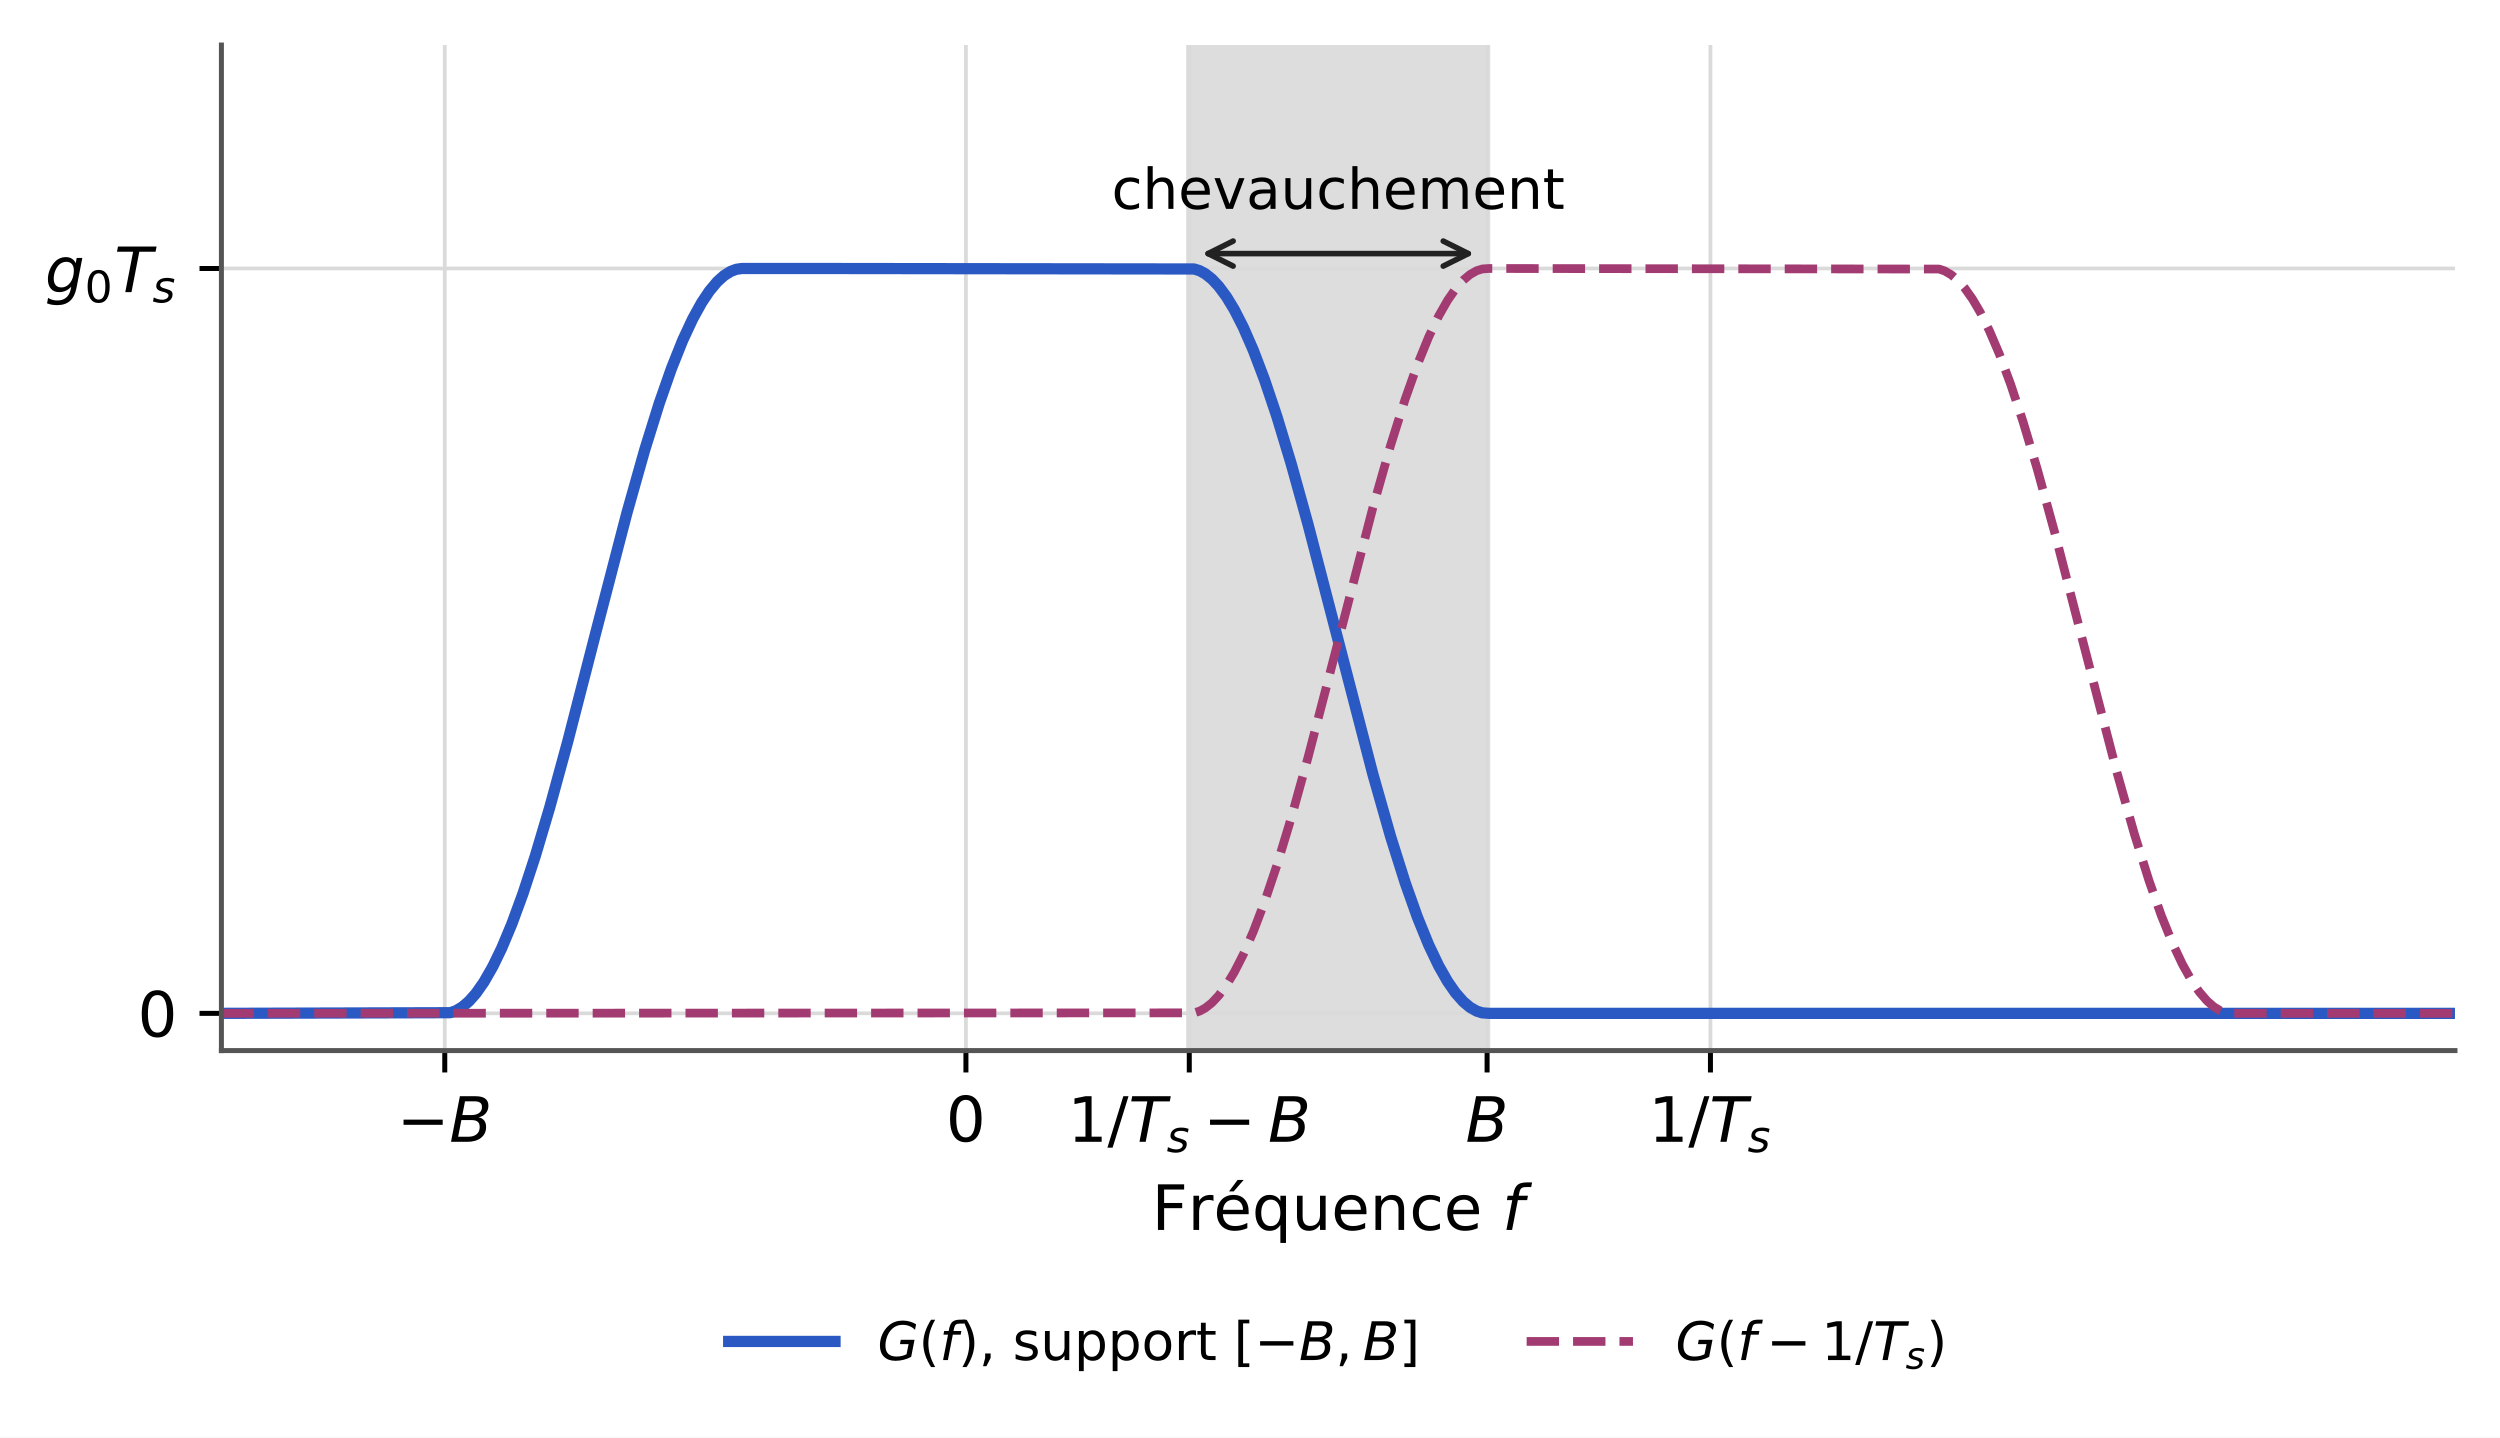
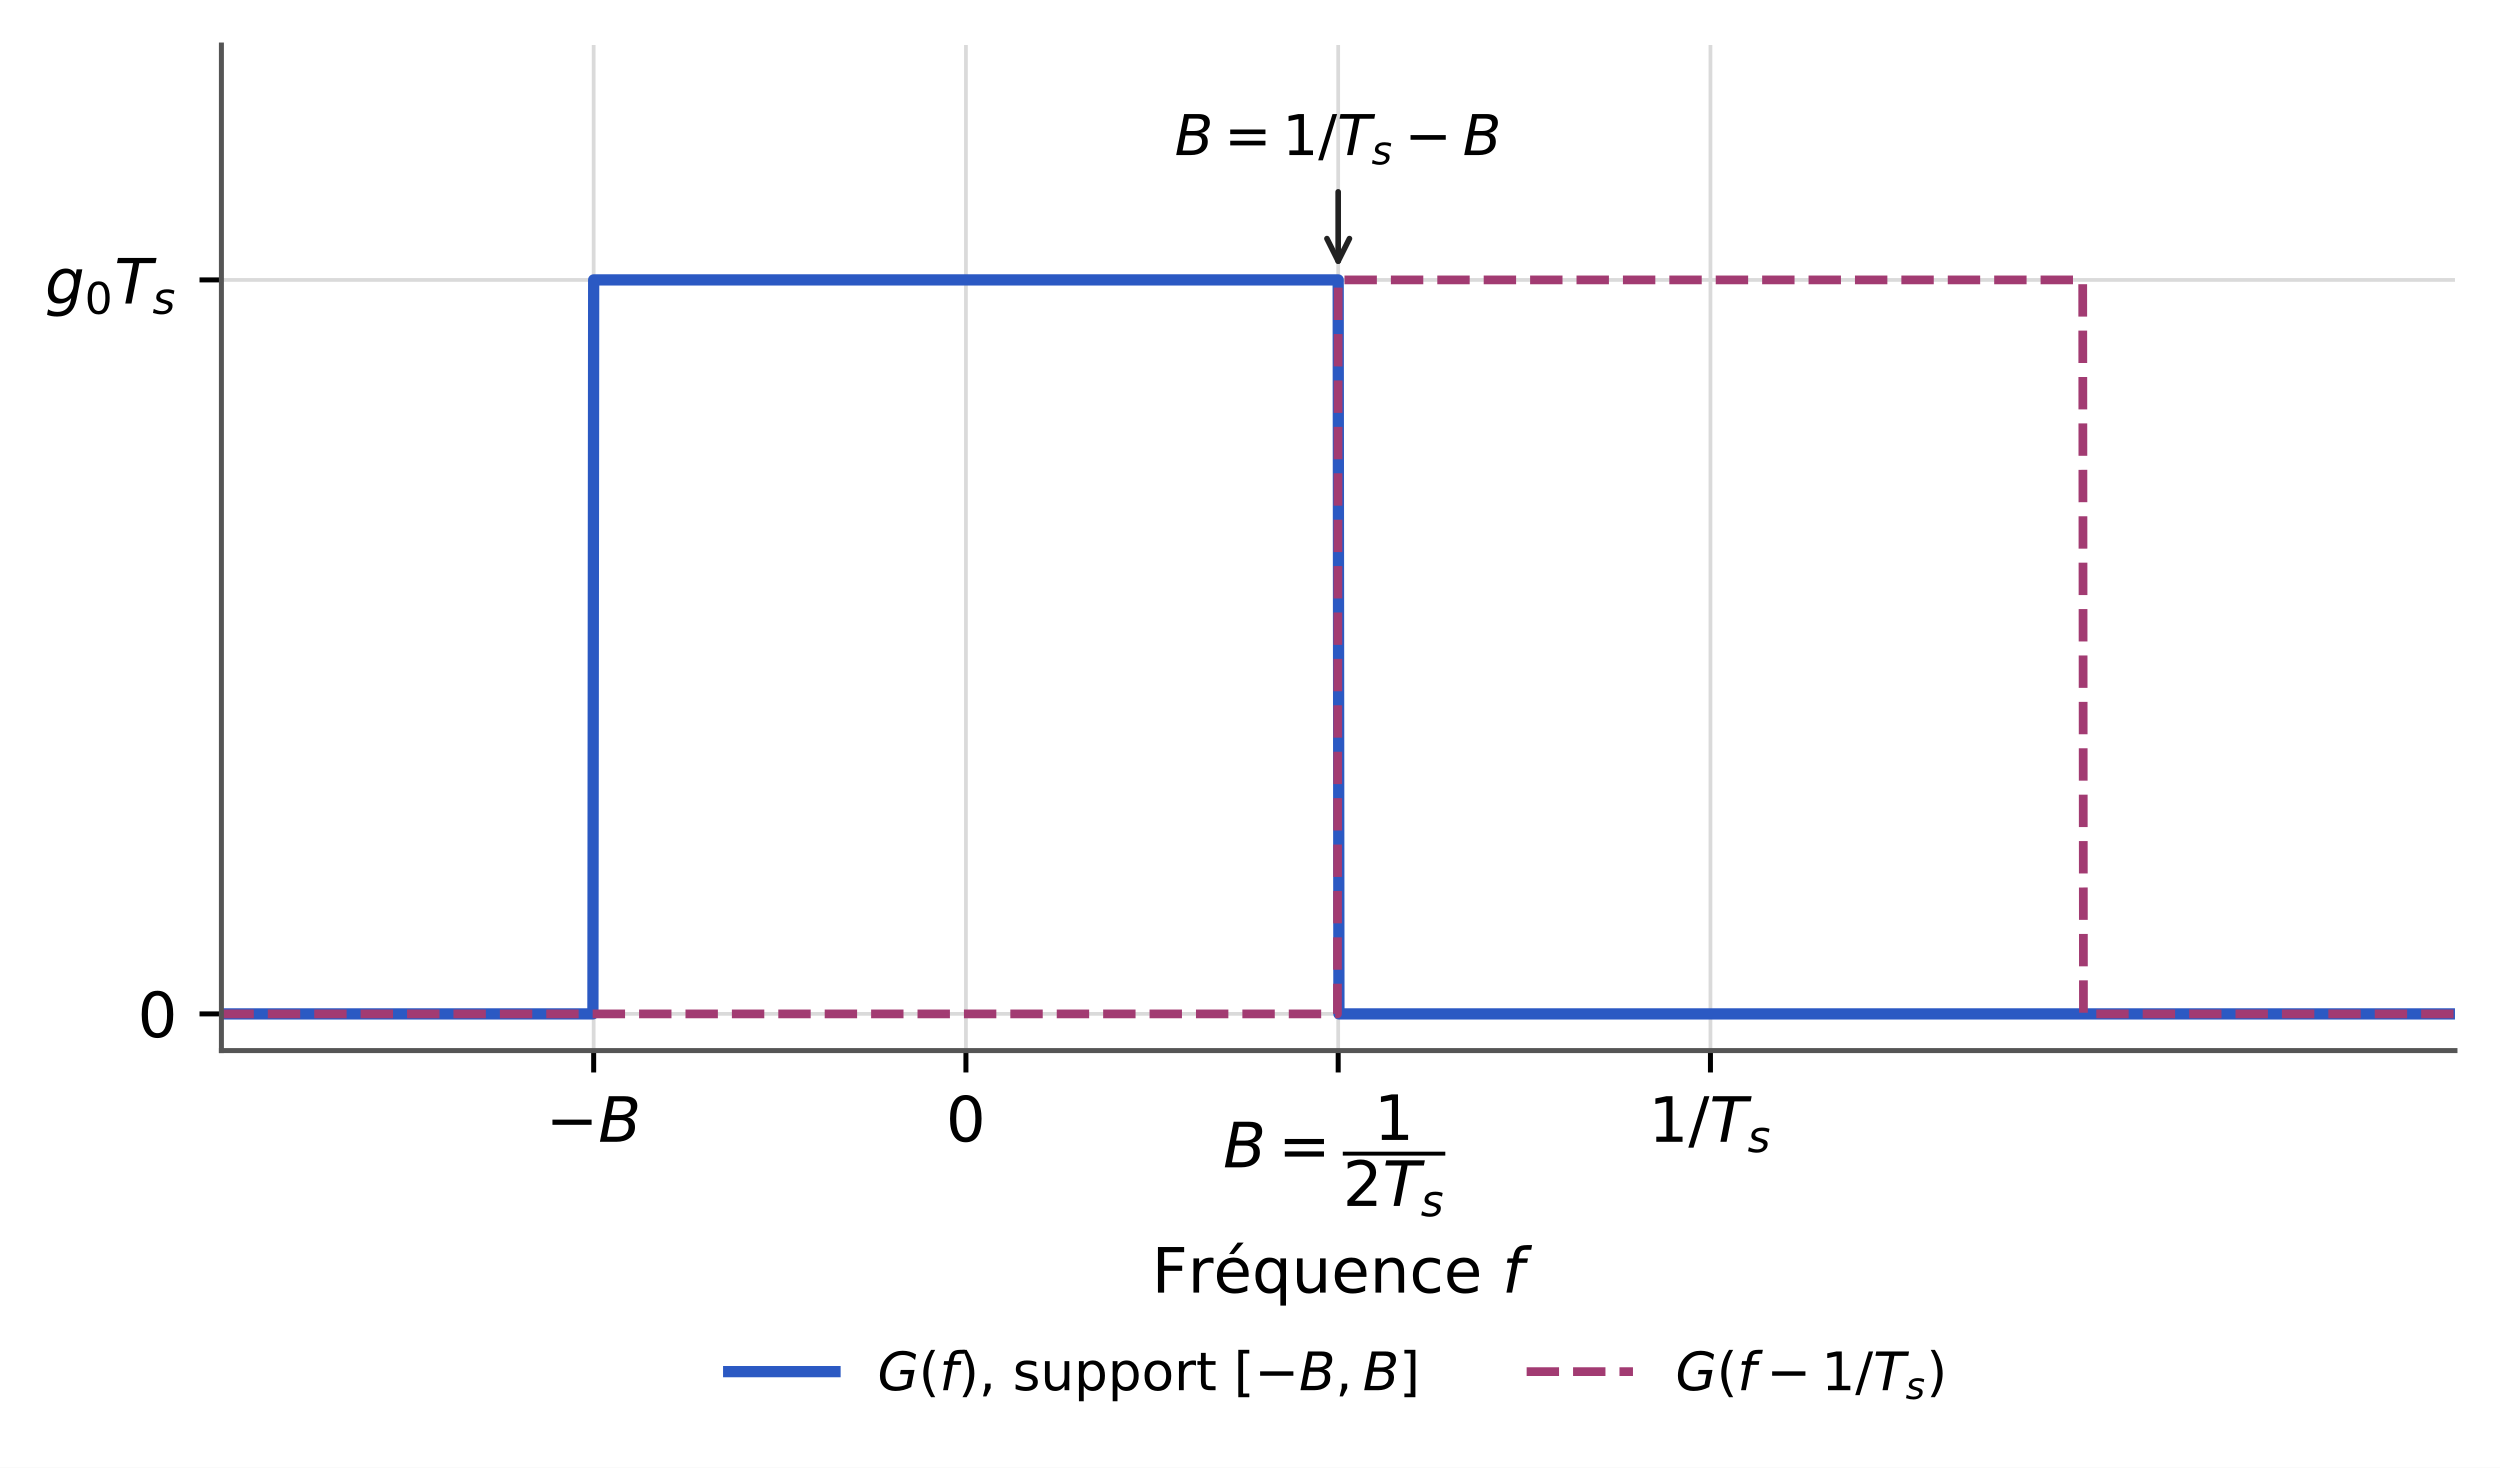
- <svg xmlns="http://www.w3.org/2000/svg" xmlns:xlink="http://www.w3.org/1999/xlink" width="399.72pt" height="229.842pt" viewBox="0 0 399.72 229.842" version="1.1">
+ <svg xmlns="http://www.w3.org/2000/svg" xmlns:xlink="http://www.w3.org/1999/xlink" width="399.72pt" height="234.665pt" viewBox="0 0 399.72 234.665" version="1.1">
  <defs>
    <style type="text/css">*{stroke-linejoin: round; stroke-linecap: butt}</style>
  </defs>
  <g id="figure_1">
    <g id="patch_1">
-       <path d="M 0 229.842  L 399.72 229.842  L 399.72 -0  L 0 -0  z " style="fill: #ffffff" />
+       <path d="M 0 234.665  L 399.72 234.665  L 399.72 0  L 0 0  z " style="fill: #ffffff" />
    </g>
    <g id="axes_1">
      <g id="patch_2">
        <path d="M 35.4 167.976  L 392.52 167.976  L 392.52 7.2  L 35.4 7.2  z " style="fill: #ffffff" />
      </g>
-       <g id="patch_3">
-         <path d="M 190.152 167.976  L 237.768 167.976  L 237.768 7.2  L 190.152 7.2  z " clip-path="url(#pc7d3579eb3)" style="fill: #dddddd; stroke: #dddddd; stroke-linejoin: miter" />
-       </g>
      <g id="matplotlib.axis_1">
        <g id="xtick_1">
          <g id="line2d_1">
-             <path d="M 71.112 167.976  L 71.112 7.2  " clip-path="url(#pc7d3579eb3)" style="fill: none; stroke: #dadada; stroke-width: 0.6; stroke-linecap: square" />
+             <path d="M 94.92 167.976  L 94.92 7.2  " clip-path="url(#pe5bebb3fd8)" style="fill: none; stroke: #dadada; stroke-width: 0.6; stroke-linecap: square" />
          </g>
          <g id="line2d_2">
            <defs>
              <path id="m3c1f21a224" d="M 0 0  L 0 3.5  " style="stroke: #000000; stroke-width: 0.8" />
            </defs>
            <g>
-               <use xlink:href="#m3c1f21a224" x="71.112" y="167.976" style="stroke: #000000; stroke-width: 0.8" />
+               <use xlink:href="#m3c1f21a224" x="94.92" y="167.976" style="stroke: #000000; stroke-width: 0.8" />
            </g>
          </g>
          <g id="text_1">
-             <g transform="translate(63.462 182.5744) scale(0.1 -0.1)">
+             <g transform="translate(87.27 182.5744) scale(0.1 -0.1)">
              <defs>
                <path id="DejaVuSans-2212" d="M 678 2272  L 4684 2272  L 4684 1741  L 678 1741  L 678 2272  z " transform="scale(0.015625)" />
                <path id="DejaVuSans-Oblique-42" d="M 1081 4666  L 2694 4666  Q 3350 4666 3675 4422  Q 4000 4178 4000 3688  Q 4000 3238 3720 2911  Q 3441 2584 2988 2516  Q 3375 2428 3569 2181  Q 3763 1934 3763 1522  Q 3763 819 3242 409  Q 2722 0 1819 0  L 172 0  L 1081 4666  z M 1234 2228  L 903 519  L 1919 519  Q 2491 519 2800 781  Q 3109 1044 3109 1522  Q 3109 1891 2904 2059  Q 2700 2228 2247 2228  L 1234 2228  z M 1606 4147  L 1331 2741  L 2272 2741  Q 2775 2741 3058 2959  Q 3341 3178 3341 3566  Q 3341 3869 3150 4008  Q 2959 4147 2541 4147  L 1606 4147  z " transform="scale(0.015625)" />
              </defs>
              <use xlink:href="#DejaVuSans-2212" transform="translate(0 0.09375)" />
              <use xlink:href="#DejaVuSans-Oblique-42" transform="translate(83.78906 0.09375)" />
            </g>
          </g>
        </g>
        <g id="xtick_2">
          <g id="line2d_3">
-             <path d="M 154.44 167.976  L 154.44 7.2  " clip-path="url(#pc7d3579eb3)" style="fill: none; stroke: #dadada; stroke-width: 0.6; stroke-linecap: square" />
+             <path d="M 154.44 167.976  L 154.44 7.2  " clip-path="url(#pe5bebb3fd8)" style="fill: none; stroke: #dadada; stroke-width: 0.6; stroke-linecap: square" />
          </g>
          <g id="line2d_4">
            <g>
              <use xlink:href="#m3c1f21a224" x="154.44" y="167.976" style="stroke: #000000; stroke-width: 0.8" />
            </g>
          </g>
          <g id="text_2">
            <g transform="translate(151.24 182.5744) scale(0.1 -0.1)">
              <defs>
                <path id="DejaVuSans-30" d="M 2034 4250  Q 1547 4250 1301 3770  Q 1056 3291 1056 2328  Q 1056 1369 1301 889  Q 1547 409 2034 409  Q 2525 409 2770 889  Q 3016 1369 3016 2328  Q 3016 3291 2770 3770  Q 2525 4250 2034 4250  z M 2034 4750  Q 2819 4750 3233 4129  Q 3647 3509 3647 2328  Q 3647 1150 3233 529  Q 2819 -91 2034 -91  Q 1250 -91 836 529  Q 422 1150 422 2328  Q 422 3509 836 4129  Q 1250 4750 2034 4750  z " transform="scale(0.015625)" />
              </defs>
              <use xlink:href="#DejaVuSans-30" transform="translate(0 0.78125)" />
            </g>
          </g>
        </g>
        <g id="xtick_3">
          <g id="line2d_5">
-             <path d="M 190.152 167.976  L 190.152 7.2  " clip-path="url(#pc7d3579eb3)" style="fill: none; stroke: #dadada; stroke-width: 0.6; stroke-linecap: square" />
+             <path d="M 213.96 167.976  L 213.96 7.2  " clip-path="url(#pe5bebb3fd8)" style="fill: none; stroke: #dadada; stroke-width: 0.6; stroke-linecap: square" />
          </g>
          <g id="line2d_6">
            <g>
-               <use xlink:href="#m3c1f21a224" x="190.152" y="167.976" style="stroke: #000000; stroke-width: 0.8" />
+               <use xlink:href="#m3c1f21a224" x="213.96" y="167.976" style="stroke: #000000; stroke-width: 0.8" />
            </g>
          </g>
          <g id="text_3">
-             <g transform="translate(170.702 182.5744) scale(0.1 -0.1)">
-               <defs>
+             <g transform="translate(195.56 186.676) scale(0.1 -0.1)">
+               <defs>
+                 <path id="DejaVuSans-3d" d="M 678 2906  L 4684 2906  L 4684 2381  L 678 2381  L 678 2906  z M 678 1631  L 4684 1631  L 4684 1100  L 678 1100  L 678 1631  z " transform="scale(0.015625)" />
                <path id="DejaVuSans-31" d="M 794 531  L 1825 531  L 1825 4091  L 703 3866  L 703 4441  L 1819 4666  L 2450 4666  L 2450 531  L 3481 531  L 3481 0  L 794 0  L 794 531  z " transform="scale(0.015625)" />
-                 <path id="DejaVuSans-2f" d="M 1625 4666  L 2156 4666  L 531 -594  L 0 -594  L 1625 4666  z " transform="scale(0.015625)" />
+                 <path id="DejaVuSans-32" d="M 1228 531  L 3431 531  L 3431 0  L 469 0  L 469 531  Q 828 903 1448 1529  Q 2069 2156 2228 2338  Q 2531 2678 2651 2914  Q 2772 3150 2772 3378  Q 2772 3750 2511 3984  Q 2250 4219 1831 4219  Q 1534 4219 1204 4116  Q 875 4013 500 3803  L 500 4441  Q 881 4594 1212 4672  Q 1544 4750 1819 4750  Q 2544 4750 2975 4387  Q 3406 4025 3406 3419  Q 3406 3131 3298 2873  Q 3191 2616 2906 2266  Q 2828 2175 2409 1742  Q 1991 1309 1228 531  z " transform="scale(0.015625)" />
                <path id="DejaVuSans-Oblique-54" d="M 378 4666  L 4325 4666  L 4225 4134  L 2559 4134  L 1759 0  L 1125 0  L 1925 4134  L 275 4134  L 378 4666  z " transform="scale(0.015625)" />
                <path id="DejaVuSans-Oblique-73" d="M 3200 3397  L 3091 2853  Q 2863 2978 2609 3040  Q 2356 3103 2088 3103  Q 1634 3103 1373 2948  Q 1113 2794 1113 2528  Q 1113 2219 1719 2053  Q 1766 2041 1788 2034  L 1972 1978  Q 2547 1819 2739 1644  Q 2931 1469 2931 1166  Q 2931 609 2489 259  Q 2047 -91 1331 -91  Q 1053 -91 747 -37  Q 441 16 72 128  L 184 722  Q 500 559 806 475  Q 1113 391 1394 391  Q 1816 391 2080 572  Q 2344 753 2344 1031  Q 2344 1331 1650 1516  L 1591 1531  L 1394 1581  Q 956 1697 753 1886  Q 550 2075 550 2369  Q 550 2928 970 3256  Q 1391 3584 2113 3584  Q 2397 3584 2667 3537  Q 2938 3491 3200 3397  z " transform="scale(0.015625)" />
+               </defs>
+               <use xlink:href="#DejaVuSans-Oblique-42" transform="translate(0 0.296875)" />
+               <use xlink:href="#DejaVuSans-3d" transform="translate(88.08594 0.296875)" />
+               <use xlink:href="#DejaVuSans-31" transform="translate(241.3574 44.09375)" />
+               <use xlink:href="#DejaVuSans-32" transform="translate(191.3574 -61.375)" />
+               <use xlink:href="#DejaVuSans-Oblique-54" transform="translate(254.9805 -61.375)" />
+               <use xlink:href="#DejaVuSans-Oblique-73" transform="translate(316.0645 -77.78125) scale(0.7)" />
+               <path d="M 191.357 19.094  L 191.357 25.344  L 355.269 25.344  L 355.269 19.094  L 191.357 19.094  z " />
+             </g>
+           </g>
+         </g>
+         <g id="xtick_4">
+           <g id="line2d_7">
+             <path d="M 273.48 167.976  L 273.48 7.2  " clip-path="url(#pe5bebb3fd8)" style="fill: none; stroke: #dadada; stroke-width: 0.6; stroke-linecap: square" />
+           </g>
+           <g id="line2d_8">
+             <g>
+               <use xlink:href="#m3c1f21a224" x="273.48" y="167.976" style="stroke: #000000; stroke-width: 0.8" />
+             </g>
+           </g>
+           <g id="text_4">
+             <g transform="translate(263.58 182.5744) scale(0.1 -0.1)">
+               <defs>
+                 <path id="DejaVuSans-2f" d="M 1625 4666  L 2156 4666  L 531 -594  L 0 -594  L 1625 4666  z " transform="scale(0.015625)" />
              </defs>
              <use xlink:href="#DejaVuSans-31" transform="translate(0 0.09375)" />
              <use xlink:href="#DejaVuSans-2f" transform="translate(63.62305 0.09375)" />
              <use xlink:href="#DejaVuSans-Oblique-54" transform="translate(97.31445 0.09375)" />
              <use xlink:href="#DejaVuSans-Oblique-73" transform="translate(158.3984 -16.3125) scale(0.7)" />
-               <use xlink:href="#DejaVuSans-2212" transform="translate(217.085 0.09375)" />
-               <use xlink:href="#DejaVuSans-Oblique-42" transform="translate(320.3564 0.09375)" />
-             </g>
-           </g>
-         </g>
-         <g id="xtick_4">
-           <g id="line2d_7">
-             <path d="M 237.768 167.976  L 237.768 7.2  " clip-path="url(#pc7d3579eb3)" style="fill: none; stroke: #dadada; stroke-width: 0.6; stroke-linecap: square" />
-           </g>
-           <g id="line2d_8">
-             <g>
-               <use xlink:href="#m3c1f21a224" x="237.768" y="167.976" style="stroke: #000000; stroke-width: 0.8" />
-             </g>
-           </g>
-           <g id="text_4">
-             <g transform="translate(234.318 182.5744) scale(0.1 -0.1)">
-               <use xlink:href="#DejaVuSans-Oblique-42" transform="translate(0 0.09375)" />
-             </g>
-           </g>
-         </g>
-         <g id="xtick_5">
-           <g id="line2d_9">
-             <path d="M 273.48 167.976  L 273.48 7.2  " clip-path="url(#pc7d3579eb3)" style="fill: none; stroke: #dadada; stroke-width: 0.6; stroke-linecap: square" />
-           </g>
-           <g id="line2d_10">
-             <g>
-               <use xlink:href="#m3c1f21a224" x="273.48" y="167.976" style="stroke: #000000; stroke-width: 0.8" />
-             </g>
-           </g>
-           <g id="text_5">
-             <g transform="translate(263.58 182.5744) scale(0.1 -0.1)">
-               <use xlink:href="#DejaVuSans-31" transform="translate(0 0.09375)" />
-               <use xlink:href="#DejaVuSans-2f" transform="translate(63.62305 0.09375)" />
-               <use xlink:href="#DejaVuSans-Oblique-54" transform="translate(97.31445 0.09375)" />
-               <use xlink:href="#DejaVuSans-Oblique-73" transform="translate(158.3984 -16.3125) scale(0.7)" />
-             </g>
-           </g>
-         </g>
-         <g id="text_6">
-           <g transform="translate(184.16 196.6541) scale(0.1 -0.1)">
+             </g>
+           </g>
+         </g>
+         <g id="text_5">
+           <g transform="translate(184.16 206.676) scale(0.1 -0.1)">
            <defs>
              <path id="DejaVuSans-46" d="M 628 4666  L 3309 4666  L 3309 4134  L 1259 4134  L 1259 2759  L 3109 2759  L 3109 2228  L 1259 2228  L 1259 0  L 628 0  L 628 4666  z " transform="scale(0.015625)" />
              <path id="DejaVuSans-72" d="M 2631 2963  Q 2534 3019 2420 3045  Q 2306 3072 2169 3072  Q 1681 3072 1420 2755  Q 1159 2438 1159 1844  L 1159 0  L 581 0  L 581 3500  L 1159 3500  L 1159 2956  Q 1341 3275 1631 3429  Q 1922 3584 2338 3584  Q 2397 3584 2469 3576  Q 2541 3569 2628 3553  L 2631 2963  z " transform="scale(0.015625)" />
              <path id="DejaVuSans-e9" d="M 3597 1894  L 3597 1613  L 953 1613  Q 991 1019 1311 708  Q 1631 397 2203 397  Q 2534 397 2845 478  Q 3156 559 3463 722  L 3463 178  Q 3153 47 2828 -22  Q 2503 -91 2169 -91  Q 1331 -91 842 396  Q 353 884 353 1716  Q 353 2575 817 3079  Q 1281 3584 2069 3584  Q 2775 3584 3186 3129  Q 3597 2675 3597 1894  z M 3022 2063  Q 3016 2534 2758 2815  Q 2500 3097 2075 3097  Q 1594 3097 1305 2825  Q 1016 2553 972 2059  L 3022 2063  z M 2466 5119  L 3088 5119  L 2070 3944  L 1591 3944  L 2466 5119  z " transform="scale(0.015625)" />
              <path id="DejaVuSans-71" d="M 947 1747  Q 947 1113 1208 752  Q 1469 391 1925 391  Q 2381 391 2643 752  Q 2906 1113 2906 1747  Q 2906 2381 2643 2742  Q 2381 3103 1925 3103  Q 1469 3103 1208 2742  Q 947 2381 947 1747  z M 2906 525  Q 2725 213 2448 61  Q 2172 -91 1784 -91  Q 1150 -91 751 415  Q 353 922 353 1747  Q 353 2572 751 3078  Q 1150 3584 1784 3584  Q 2172 3584 2448 3432  Q 2725 3281 2906 2969  L 2906 3500  L 3481 3500  L 3481 -1331  L 2906 -1331  L 2906 525  z " transform="scale(0.015625)" />
              <path id="DejaVuSans-75" d="M 544 1381  L 544 3500  L 1119 3500  L 1119 1403  Q 1119 906 1312 657  Q 1506 409 1894 409  Q 2359 409 2629 706  Q 2900 1003 2900 1516  L 2900 3500  L 3475 3500  L 3475 0  L 2900 0  L 2900 538  Q 2691 219 2414 64  Q 2138 -91 1772 -91  Q 1169 -91 856 284  Q 544 659 544 1381  z M 1991 3584  L 1991 3584  z " transform="scale(0.015625)" />
              <path id="DejaVuSans-65" d="M 3597 1894  L 3597 1613  L 953 1613  Q 991 1019 1311 708  Q 1631 397 2203 397  Q 2534 397 2845 478  Q 3156 559 3463 722  L 3463 178  Q 3153 47 2828 -22  Q 2503 -91 2169 -91  Q 1331 -91 842 396  Q 353 884 353 1716  Q 353 2575 817 3079  Q 1281 3584 2069 3584  Q 2775 3584 3186 3129  Q 3597 2675 3597 1894  z M 3022 2063  Q 3016 2534 2758 2815  Q 2500 3097 2075 3097  Q 1594 3097 1305 2825  Q 1016 2553 972 2059  L 3022 2063  z " transform="scale(0.015625)" />
              <path id="DejaVuSans-6e" d="M 3513 2113  L 3513 0  L 2938 0  L 2938 2094  Q 2938 2591 2744 2837  Q 2550 3084 2163 3084  Q 1697 3084 1428 2787  Q 1159 2491 1159 1978  L 1159 0  L 581 0  L 581 3500  L 1159 3500  L 1159 2956  Q 1366 3272 1645 3428  Q 1925 3584 2291 3584  Q 2894 3584 3203 3211  Q 3513 2838 3513 2113  z " transform="scale(0.015625)" />
              <path id="DejaVuSans-63" d="M 3122 3366  L 3122 2828  Q 2878 2963 2633 3030  Q 2388 3097 2138 3097  Q 1578 3097 1268 2742  Q 959 2388 959 1747  Q 959 1106 1268 751  Q 1578 397 2138 397  Q 2388 397 2633 464  Q 2878 531 3122 666  L 3122 134  Q 2881 22 2623 -34  Q 2366 -91 2075 -91  Q 1284 -91 818 406  Q 353 903 353 1747  Q 353 2603 823 3093  Q 1294 3584 2113 3584  Q 2378 3584 2631 3529  Q 2884 3475 3122 3366  z " transform="scale(0.015625)" />
              <path id="DejaVuSans-20" transform="scale(0.015625)" />
              <path id="DejaVuSans-Oblique-66" d="M 3059 4863  L 2969 4384  L 2419 4384  Q 2106 4384 1964 4261  Q 1822 4138 1753 3809  L 1691 3500  L 2638 3500  L 2553 3053  L 1606 3053  L 1013 0  L 434 0  L 1031 3053  L 481 3053  L 563 3500  L 1113 3500  L 1159 3744  Q 1278 4363 1576 4613  Q 1875 4863 2516 4863  L 3059 4863  z " transform="scale(0.015625)" />
            </defs>
            <use xlink:href="#DejaVuSans-46" transform="translate(0 0.015625)" />
            <use xlink:href="#DejaVuSans-72" transform="translate(57.51953 0.015625)" />
            <use xlink:href="#DejaVuSans-e9" transform="translate(98.63281 0.015625)" />
            <use xlink:href="#DejaVuSans-71" transform="translate(160.1562 0.015625)" />
            <use xlink:href="#DejaVuSans-75" transform="translate(223.6328 0.015625)" />
            <use xlink:href="#DejaVuSans-65" transform="translate(287.0117 0.015625)" />
            <use xlink:href="#DejaVuSans-6e" transform="translate(348.5352 0.015625)" />
            <use xlink:href="#DejaVuSans-63" transform="translate(411.9141 0.015625)" />
            <use xlink:href="#DejaVuSans-65" transform="translate(466.8945 0.015625)" />
            <use xlink:href="#DejaVuSans-20" transform="translate(528.418 0.015625)" />
            <use xlink:href="#DejaVuSans-Oblique-66" transform="translate(560.2051 0.015625)" />
          </g>
        </g>
      </g>
      <g id="matplotlib.axis_2">
        <g id="ytick_1">
+           <g id="line2d_9">
+             <path d="M 35.4 162.108  L 392.52 162.108  " clip-path="url(#pe5bebb3fd8)" style="fill: none; stroke: #dadada; stroke-width: 0.6; stroke-linecap: square" />
+           </g>
+           <g id="line2d_10">
+             <defs>
+               <path id="m2a17c241c0" d="M 0 0  L -3.5 0  " style="stroke: #000000; stroke-width: 0.8" />
+             </defs>
+             <g>
+               <use xlink:href="#m2a17c241c0" x="35.4" y="162.108" style="stroke: #000000; stroke-width: 0.8" />
+             </g>
+           </g>
+           <g id="text_6">
+             <g transform="translate(22 165.9075) scale(0.1 -0.1)">
+               <use xlink:href="#DejaVuSans-30" transform="translate(0 0.78125)" />
+             </g>
+           </g>
+         </g>
+         <g id="ytick_2">
          <g id="line2d_11">
-             <path d="M 35.4 162.021  L 392.52 162.021  " clip-path="url(#pc7d3579eb3)" style="fill: none; stroke: #dadada; stroke-width: 0.6; stroke-linecap: square" />
+             <path d="M 35.4 44.754  L 392.52 44.754  " clip-path="url(#pe5bebb3fd8)" style="fill: none; stroke: #dadada; stroke-width: 0.6; stroke-linecap: square" />
          </g>
          <g id="line2d_12">
-             <defs>
-               <path id="m2a17c241c0" d="M 0 0  L -3.5 0  " style="stroke: #000000; stroke-width: 0.8" />
-             </defs>
-             <g>
-               <use xlink:href="#m2a17c241c0" x="35.4" y="162.021" style="stroke: #000000; stroke-width: 0.8" />
+             <g>
+               <use xlink:href="#m2a17c241c0" x="35.4" y="44.754" style="stroke: #000000; stroke-width: 0.8" />
            </g>
          </g>
          <g id="text_7">
-             <g transform="translate(22 165.8206) scale(0.1 -0.1)">
-               <use xlink:href="#DejaVuSans-30" transform="translate(0 0.78125)" />
-             </g>
-           </g>
-         </g>
-         <g id="ytick_2">
-           <g id="line2d_13">
-             <path d="M 35.4 42.928  L 392.52 42.928  " clip-path="url(#pc7d3579eb3)" style="fill: none; stroke: #dadada; stroke-width: 0.6; stroke-linecap: square" />
-           </g>
-           <g id="line2d_14">
-             <g>
-               <use xlink:href="#m2a17c241c0" x="35.4" y="42.928" style="stroke: #000000; stroke-width: 0.8" />
-             </g>
-           </g>
-           <g id="text_8">
-             <g transform="translate(7.2 46.71706) scale(0.1 -0.1)">
+             <g transform="translate(7.2 48.54258) scale(0.1 -0.1)">
              <defs>
                <path id="DejaVuSans-Oblique-67" d="M 3816 3500  L 3219 434  Q 3047 -456 2561 -893  Q 2075 -1331 1253 -1331  Q 950 -1331 690 -1286  Q 431 -1241 206 -1147  L 313 -588  Q 525 -725 762 -790  Q 1000 -856 1269 -856  Q 1816 -856 2167 -557  Q 2519 -259 2631 300  L 2681 563  Q 2441 288 2122 144  Q 1803 0 1434 0  Q 903 0 598 351  Q 294 703 294 1319  Q 294 1803 478 2267  Q 663 2731 997 3091  Q 1219 3328 1514 3456  Q 1809 3584 2131 3584  Q 2484 3584 2746 3420  Q 3009 3256 3138 2956  L 3238 3500  L 3816 3500  z M 2950 2216  Q 2950 2641 2750 2872  Q 2550 3103 2181 3103  Q 1953 3103 1747 3012  Q 1541 2922 1394 2759  Q 1156 2491 1023 2127  Q 891 1763 891 1375  Q 891 944 1092 712  Q 1294 481 1672 481  Q 2219 481 2584 976  Q 2950 1472 2950 2216  z " transform="scale(0.015625)" />
              </defs>
              <use xlink:href="#DejaVuSans-Oblique-67" transform="translate(0 0.09375)" />
              <use xlink:href="#DejaVuSans-30" transform="translate(63.47656 -16.3125) scale(0.7)" />
              <use xlink:href="#DejaVuSans-Oblique-54" transform="translate(110.7471 0.09375)" />
              <use xlink:href="#DejaVuSans-Oblique-73" transform="translate(171.8311 -16.3125) scale(0.7)" />
            </g>
          </g>
        </g>
      </g>
-       <g id="line2d_15">
-         <path d="M 35.4 162.021  L 72.005 161.918  L 72.898 161.609  L 73.969 160.967  L 75.04 160.032  L 76.112 158.811  L 77.362 157.031  L 78.79 154.543  L 80.219 151.593  L 81.826 147.754  L 83.611 142.895  L 85.575 136.905  L 87.897 129.091  L 90.754 118.638  L 95.218 101.306  L 100.217 82.084  L 103.074 71.962  L 105.396 64.518  L 107.36 58.907  L 109.145 54.438  L 110.752 50.984  L 112.181 48.398  L 113.431 46.528  L 114.681 45.038  L 115.752 44.072  L 116.823 43.398  L 117.716 43.061  L 118.609 42.93  L 129.501 42.928  L 190.926 43.006  L 191.819 43.288  L 192.711 43.775  L 193.783 44.628  L 194.854 45.771  L 196.104 47.461  L 197.354 49.525  L 198.782 52.323  L 200.389 56.003  L 202.175 60.701  L 204.139 66.535  L 206.46 74.199  L 209.139 83.851  L 212.889 98.269  L 219.495 123.741  L 222.352 133.787  L 224.674 141.147  L 226.638 146.674  L 228.423 151.058  L 230.03 154.429  L 231.459 156.936  L 232.709 158.735  L 233.959 160.151  L 235.03 161.052  L 236.101 161.662  L 236.994 161.944  L 238.066 162.021  L 392.52 162.021  L 392.52 162.021  " clip-path="url(#pc7d3579eb3)" style="fill: none; stroke: #2b59c3; stroke-width: 1.8; stroke-linecap: square" />
-       </g>
-       <g id="line2d_16">
-         <path d="M 35.4 162.021  L 190.926 161.944  L 191.819 161.662  L 192.711 161.174  L 193.783 160.321  L 194.854 159.179  L 196.104 157.489  L 197.354 155.425  L 198.782 152.626  L 200.389 148.947  L 202.175 144.249  L 204.139 138.414  L 206.46 130.751  L 209.139 121.098  L 212.889 106.68  L 219.495 81.208  L 222.352 71.162  L 224.674 63.802  L 226.638 58.275  L 228.423 53.891  L 230.03 50.52  L 231.459 48.013  L 232.709 46.215  L 233.959 44.799  L 235.03 43.897  L 236.101 43.288  L 236.994 43.006  L 238.066 42.928  L 310.025 43.018  L 310.918 43.314  L 311.989 43.939  L 313.061 44.857  L 314.132 46.063  L 315.382 47.825  L 316.632 49.959  L 318.06 52.834  L 319.668 56.593  L 321.453 61.373  L 323.417 67.285  L 325.739 75.025  L 328.596 85.413  L 332.702 101.306  L 338.416 123.304  L 341.273 133.388  L 343.595 140.79  L 345.559 146.36  L 347.344 150.786  L 348.951 154.199  L 350.38 156.746  L 351.63 158.58  L 352.88 160.032  L 353.951 160.967  L 355.022 161.609  L 355.915 161.918  L 356.808 162.021  L 392.52 162.021  L 392.52 162.021  " clip-path="url(#pc7d3579eb3)" style="fill: none; stroke-dasharray: 5.18,2.24; stroke-dashoffset: 0; stroke: #a23b72; stroke-width: 1.4" />
+       <g id="line2d_13">
+         <path d="M 35.4 162.108  L 94.801 162.108  L 94.92 44.754  L 213.96 44.754  L 214.079 162.108  L 392.52 162.108  L 392.52 162.108  " clip-path="url(#pe5bebb3fd8)" style="fill: none; stroke: #2b59c3; stroke-width: 1.8; stroke-linecap: square" />
+       </g>
+       <g id="line2d_14">
+         <path d="M 35.4 162.108  L 213.841 162.108  L 213.96 44.754  L 333 44.754  L 333.119 162.108  L 392.52 162.108  L 392.52 162.108  " clip-path="url(#pe5bebb3fd8)" style="fill: none; stroke-dasharray: 5.18,2.24; stroke-dashoffset: 0; stroke: #a23b72; stroke-width: 1.4" />
+       </g>
+       <g id="patch_3">
+         <path d="M 35.4 167.976  L 35.4 7.2  " style="fill: none; stroke: #555555; stroke-width: 0.8; stroke-linejoin: miter; stroke-linecap: square" />
      </g>
      <g id="patch_4">
-         <path d="M 35.4 167.976  L 35.4 7.2  " style="fill: none; stroke: #555555; stroke-width: 0.8; stroke-linejoin: miter; stroke-linecap: square" />
+         <path d="M 35.4 167.976  L 392.52 167.976  " style="fill: none; stroke: #555555; stroke-width: 0.8; stroke-linejoin: miter; stroke-linecap: square" />
      </g>
      <g id="patch_5">
-         <path d="M 35.4 167.976  L 392.52 167.976  " style="fill: none; stroke: #555555; stroke-width: 0.8; stroke-linejoin: miter; stroke-linecap: square" />
-       </g>
-       <g id="text_9">
-         <g transform="translate(177.7287 33.40053) scale(0.09 -0.09)">
-           <defs>
-             <path id="DejaVuSans-68" d="M 3513 2113  L 3513 0  L 2938 0  L 2938 2094  Q 2938 2591 2744 2837  Q 2550 3084 2163 3084  Q 1697 3084 1428 2787  Q 1159 2491 1159 1978  L 1159 0  L 581 0  L 581 4863  L 1159 4863  L 1159 2956  Q 1366 3272 1645 3428  Q 1925 3584 2291 3584  Q 2894 3584 3203 3211  Q 3513 2838 3513 2113  z " transform="scale(0.015625)" />
-             <path id="DejaVuSans-76" d="M 191 3500  L 800 3500  L 1894 563  L 2988 3500  L 3597 3500  L 2284 0  L 1503 0  L 191 3500  z " transform="scale(0.015625)" />
-             <path id="DejaVuSans-61" d="M 2194 1759  Q 1497 1759 1228 1600  Q 959 1441 959 1056  Q 959 750 1161 570  Q 1363 391 1709 391  Q 2188 391 2477 730  Q 2766 1069 2766 1631  L 2766 1759  L 2194 1759  z M 3341 1997  L 3341 0  L 2766 0  L 2766 531  Q 2569 213 2275 61  Q 1981 -91 1556 -91  Q 1019 -91 701 211  Q 384 513 384 1019  Q 384 1609 779 1909  Q 1175 2209 1959 2209  L 2766 2209  L 2766 2266  Q 2766 2663 2505 2880  Q 2244 3097 1772 3097  Q 1472 3097 1187 3025  Q 903 2953 641 2809  L 641 3341  Q 956 3463 1253 3523  Q 1550 3584 1831 3584  Q 2591 3584 2966 3190  Q 3341 2797 3341 1997  z " transform="scale(0.015625)" />
-             <path id="DejaVuSans-6d" d="M 3328 2828  Q 3544 3216 3844 3400  Q 4144 3584 4550 3584  Q 5097 3584 5394 3201  Q 5691 2819 5691 2113  L 5691 0  L 5113 0  L 5113 2094  Q 5113 2597 4934 2840  Q 4756 3084 4391 3084  Q 3944 3084 3684 2787  Q 3425 2491 3425 1978  L 3425 0  L 2847 0  L 2847 2094  Q 2847 2600 2669 2842  Q 2491 3084 2119 3084  Q 1678 3084 1418 2786  Q 1159 2488 1159 1978  L 1159 0  L 581 0  L 581 3500  L 1159 3500  L 1159 2956  Q 1356 3278 1631 3431  Q 1906 3584 2284 3584  Q 2666 3584 2933 3390  Q 3200 3197 3328 2828  z " transform="scale(0.015625)" />
-             <path id="DejaVuSans-74" d="M 1172 4494  L 1172 3500  L 2356 3500  L 2356 3053  L 1172 3053  L 1172 1153  Q 1172 725 1289 603  Q 1406 481 1766 481  L 2356 481  L 2356 0  L 1766 0  Q 1100 0 847 248  Q 594 497 594 1153  L 594 3053  L 172 3053  L 172 3500  L 594 3500  L 594 4494  L 1172 4494  z " transform="scale(0.015625)" />
-           </defs>
-           <use xlink:href="#DejaVuSans-63" />
-           <use xlink:href="#DejaVuSans-68" transform="translate(54.98047 0)" />
-           <use xlink:href="#DejaVuSans-65" transform="translate(118.3594 0)" />
-           <use xlink:href="#DejaVuSans-76" transform="translate(179.8828 0)" />
-           <use xlink:href="#DejaVuSans-61" transform="translate(239.0625 0)" />
-           <use xlink:href="#DejaVuSans-75" transform="translate(300.3418 0)" />
-           <use xlink:href="#DejaVuSans-63" transform="translate(363.7207 0)" />
-           <use xlink:href="#DejaVuSans-68" transform="translate(418.7012 0)" />
-           <use xlink:href="#DejaVuSans-65" transform="translate(482.0801 0)" />
-           <use xlink:href="#DejaVuSans-6d" transform="translate(543.6035 0)" />
-           <use xlink:href="#DejaVuSans-65" transform="translate(641.0156 0)" />
-           <use xlink:href="#DejaVuSans-6e" transform="translate(702.5391 0)" />
-           <use xlink:href="#DejaVuSans-74" transform="translate(765.918 0)" />
-         </g>
-       </g>
-       <g id="patch_6">
-         <path d="M 234.759 40.546  Q 213.96 40.546 193.16 40.546  " style="fill: none; stroke: #222222; stroke-width: 0.9; stroke-linecap: round" />
-         <path d="M 230.759 38.546  L 234.759 40.546  L 230.759 42.546  " style="fill: none; stroke: #222222; stroke-width: 0.9; stroke-linecap: round" />
-         <path d="M 197.16 42.546  L 193.16 40.546  L 197.16 38.546  " style="fill: none; stroke: #222222; stroke-width: 0.9; stroke-linecap: round" />
+         <path d="M 213.96 30.674  Q 213.96 36.715 213.96 41.75  " style="fill: none; stroke: #222222; stroke-width: 0.9; stroke-linecap: round" />
+         <path d="M 215.76 38.15  L 213.96 41.75  L 212.16 38.15  " style="fill: none; stroke: #222222; stroke-width: 0.9; stroke-linecap: round" />
+       </g>
+       <g id="text_8">
+         <g transform="translate(187.815 24.80321) scale(0.09 -0.09)">
+           <use xlink:href="#DejaVuSans-Oblique-42" transform="translate(0 0.09375)" />
+           <use xlink:href="#DejaVuSans-3d" transform="translate(88.08594 0.09375)" />
+           <use xlink:href="#DejaVuSans-31" transform="translate(191.3574 0.09375)" />
+           <use xlink:href="#DejaVuSans-2f" transform="translate(254.9805 0.09375)" />
+           <use xlink:href="#DejaVuSans-Oblique-54" transform="translate(288.6719 0.09375)" />
+           <use xlink:href="#DejaVuSans-Oblique-73" transform="translate(349.7559 -16.3125) scale(0.7)" />
+           <use xlink:href="#DejaVuSans-2212" transform="translate(408.4424 0.09375)" />
+           <use xlink:href="#DejaVuSans-Oblique-42" transform="translate(511.7139 0.09375)" />
+         </g>
      </g>
      <g id="legend_1">
-         <g id="line2d_17">
-           <path d="M 116.507 214.482  L 125.007 214.482  L 133.507 214.482  " style="fill: none; stroke: #2b59c3; stroke-width: 1.8; stroke-linecap: square" />
-         </g>
-         <g id="text_10">
-           <g transform="translate(140.3075 217.4567) scale(0.085 -0.085)">
+         <g id="line2d_15">
+           <path d="M 116.507 219.305  L 125.007 219.305  L 133.507 219.305  " style="fill: none; stroke: #2b59c3; stroke-width: 1.8; stroke-linecap: square" />
+         </g>
+         <g id="text_9">
+           <g transform="translate(140.3075 222.28) scale(0.085 -0.085)">
            <defs>
              <path id="DejaVuSans-Oblique-47" d="M 3494 697  L 3738 1919  L 2700 1919  L 2797 2438  L 4453 2438  L 4050 384  Q 3634 156 3143 32  Q 2653 -91 2156 -91  Q 1278 -91 783 396  Q 288 884 288 1753  Q 288 2475 589 3126  Q 891 3778 1422 4213  Q 1756 4484 2153 4617  Q 2550 4750 3034 4750  Q 3472 4750 3873 4639  Q 4275 4528 4641 4306  L 4513 3634  Q 4231 3928 3853 4083  Q 3475 4238 3047 4238  Q 2550 4238 2172 4048  Q 1794 3859 1497 3463  Q 1244 3125 1098 2667  Q 953 2209 953 1734  Q 953 1081 1287 751  Q 1622 422 2284 422  Q 2616 422 2925 492  Q 3234 563 3494 697  z " transform="scale(0.015625)" />
              <path id="DejaVuSans-28" d="M 1984 4856  Q 1566 4138 1362 3434  Q 1159 2731 1159 2009  Q 1159 1288 1364 580  Q 1569 -128 1984 -844  L 1484 -844  Q 1016 -109 783 600  Q 550 1309 550 2009  Q 550 2706 781 3412  Q 1013 4119 1484 4856  L 1984 4856  z " transform="scale(0.015625)" />
              <path id="DejaVuSans-29" d="M 513 4856  L 1013 4856  Q 1481 4119 1714 3412  Q 1947 2706 1947 2009  Q 1947 1309 1714 600  Q 1481 -109 1013 -844  L 513 -844  Q 928 -128 1133 580  Q 1338 1288 1338 2009  Q 1338 2731 1133 3434  Q 928 4138 513 4856  z " transform="scale(0.015625)" />
              <path id="DejaVuSans-2c" d="M 750 794  L 1409 794  L 1409 256  L 897 -744  L 494 -744  L 750 256  L 750 794  z " transform="scale(0.015625)" />
              <path id="DejaVuSans-73" d="M 2834 3397  L 2834 2853  Q 2591 2978 2328 3040  Q 2066 3103 1784 3103  Q 1356 3103 1142 2972  Q 928 2841 928 2578  Q 928 2378 1081 2264  Q 1234 2150 1697 2047  L 1894 2003  Q 2506 1872 2764 1633  Q 3022 1394 3022 966  Q 3022 478 2636 193  Q 2250 -91 1575 -91  Q 1294 -91 989 -36  Q 684 19 347 128  L 347 722  Q 666 556 975 473  Q 1284 391 1588 391  Q 1994 391 2212 530  Q 2431 669 2431 922  Q 2431 1156 2273 1281  Q 2116 1406 1581 1522  L 1381 1569  Q 847 1681 609 1914  Q 372 2147 372 2553  Q 372 3047 722 3315  Q 1072 3584 1716 3584  Q 2034 3584 2315 3537  Q 2597 3491 2834 3397  z " transform="scale(0.015625)" />
              <path id="DejaVuSans-70" d="M 1159 525  L 1159 -1331  L 581 -1331  L 581 3500  L 1159 3500  L 1159 2969  Q 1341 3281 1617 3432  Q 1894 3584 2278 3584  Q 2916 3584 3314 3078  Q 3713 2572 3713 1747  Q 3713 922 3314 415  Q 2916 -91 2278 -91  Q 1894 -91 1617 61  Q 1341 213 1159 525  z M 3116 1747  Q 3116 2381 2855 2742  Q 2594 3103 2138 3103  Q 1681 3103 1420 2742  Q 1159 2381 1159 1747  Q 1159 1113 1420 752  Q 1681 391 2138 391  Q 2594 391 2855 752  Q 3116 1113 3116 1747  z " transform="scale(0.015625)" />
              <path id="DejaVuSans-6f" d="M 1959 3097  Q 1497 3097 1228 2736  Q 959 2375 959 1747  Q 959 1119 1226 758  Q 1494 397 1959 397  Q 2419 397 2687 759  Q 2956 1122 2956 1747  Q 2956 2369 2687 2733  Q 2419 3097 1959 3097  z M 1959 3584  Q 2709 3584 3137 3096  Q 3566 2609 3566 1747  Q 3566 888 3137 398  Q 2709 -91 1959 -91  Q 1206 -91 779 398  Q 353 888 353 1747  Q 353 2609 779 3096  Q 1206 3584 1959 3584  z " transform="scale(0.015625)" />
+               <path id="DejaVuSans-74" d="M 1172 4494  L 1172 3500  L 2356 3500  L 2356 3053  L 1172 3053  L 1172 1153  Q 1172 725 1289 603  Q 1406 481 1766 481  L 2356 481  L 2356 0  L 1766 0  Q 1100 0 847 248  Q 594 497 594 1153  L 594 3053  L 172 3053  L 172 3500  L 594 3500  L 594 4494  L 1172 4494  z " transform="scale(0.015625)" />
              <path id="DejaVuSans-5b" d="M 550 4863  L 1875 4863  L 1875 4416  L 1125 4416  L 1125 -397  L 1875 -397  L 1875 -844  L 550 -844  L 550 4863  z " transform="scale(0.015625)" />
              <path id="DejaVuSans-5d" d="M 1947 4863  L 1947 -844  L 622 -844  L 622 -397  L 1369 -397  L 1369 4416  L 622 4416  L 622 4863  L 1947 4863  z " transform="scale(0.015625)" />
            </defs>
            <use xlink:href="#DejaVuSans-Oblique-47" transform="translate(0 0.015625)" />
            <use xlink:href="#DejaVuSans-28" transform="translate(77.49023 0.015625)" />
            <use xlink:href="#DejaVuSans-Oblique-66" transform="translate(116.5039 0.015625)" />
            <use xlink:href="#DejaVuSans-29" transform="translate(151.709 0.015625)" />
            <use xlink:href="#DejaVuSans-2c" transform="translate(190.7227 0.015625)" />
            <use xlink:href="#DejaVuSans-20" transform="translate(222.5098 0.015625)" />
            <use xlink:href="#DejaVuSans-73" transform="translate(254.2969 0.015625)" />
            <use xlink:href="#DejaVuSans-75" transform="translate(306.3965 0.015625)" />
            <use xlink:href="#DejaVuSans-70" transform="translate(369.7754 0.015625)" />
            <use xlink:href="#DejaVuSans-70" transform="translate(433.252 0.015625)" />
            <use xlink:href="#DejaVuSans-6f" transform="translate(496.7285 0.015625)" />
            <use xlink:href="#DejaVuSans-72" transform="translate(557.9102 0.015625)" />
            <use xlink:href="#DejaVuSans-74" transform="translate(599.0234 0.015625)" />
            <use xlink:href="#DejaVuSans-20" transform="translate(638.2324 0.015625)" />
            <use xlink:href="#DejaVuSans-5b" transform="translate(670.0195 0.015625)" />
            <use xlink:href="#DejaVuSans-2212" transform="translate(709.0332 0.015625)" />
            <use xlink:href="#DejaVuSans-Oblique-42" transform="translate(792.8223 0.015625)" />
            <use xlink:href="#DejaVuSans-2c" transform="translate(861.4258 0.015625)" />
            <use xlink:href="#DejaVuSans-Oblique-42" transform="translate(912.6953 0.015625)" />
            <use xlink:href="#DejaVuSans-5d" transform="translate(981.2988 0.015625)" />
          </g>
        </g>
-         <g id="line2d_18">
-           <path d="M 244.093 214.482  L 252.593 214.482  L 261.092 214.482  " style="fill: none; stroke-dasharray: 5.18,2.24; stroke-dashoffset: 0; stroke: #a23b72; stroke-width: 1.4" />
-         </g>
-         <g id="text_11">
-           <g transform="translate(267.8925 217.4567) scale(0.085 -0.085)">
+         <g id="line2d_16">
+           <path d="M 244.093 219.305  L 252.593 219.305  L 261.092 219.305  " style="fill: none; stroke-dasharray: 5.18,2.24; stroke-dashoffset: 0; stroke: #a23b72; stroke-width: 1.4" />
+         </g>
+         <g id="text_10">
+           <g transform="translate(267.8925 222.28) scale(0.085 -0.085)">
            <use xlink:href="#DejaVuSans-Oblique-47" transform="translate(0 0.015625)" />
            <use xlink:href="#DejaVuSans-28" transform="translate(77.49023 0.015625)" />
            <use xlink:href="#DejaVuSans-Oblique-66" transform="translate(116.5039 0.015625)" />
            <use xlink:href="#DejaVuSans-2212" transform="translate(171.1914 0.015625)" />
            <use xlink:href="#DejaVuSans-31" transform="translate(274.4629 0.015625)" />
            <use xlink:href="#DejaVuSans-2f" transform="translate(338.0859 0.015625)" />
            <use xlink:href="#DejaVuSans-Oblique-54" transform="translate(371.7773 0.015625)" />
            <use xlink:href="#DejaVuSans-Oblique-73" transform="translate(432.8613 -16.39062) scale(0.7)" />
            <use xlink:href="#DejaVuSans-29" transform="translate(472.0654 0.015625)" />
          </g>
        </g>
      </g>
    </g>
  </g>
  <defs>
-     <clipPath id="pc7d3579eb3">
+     <clipPath id="pe5bebb3fd8">
      <rect x="35.4" y="7.2" width="357.12" height="160.776" />
    </clipPath>
  </defs>
</svg>
